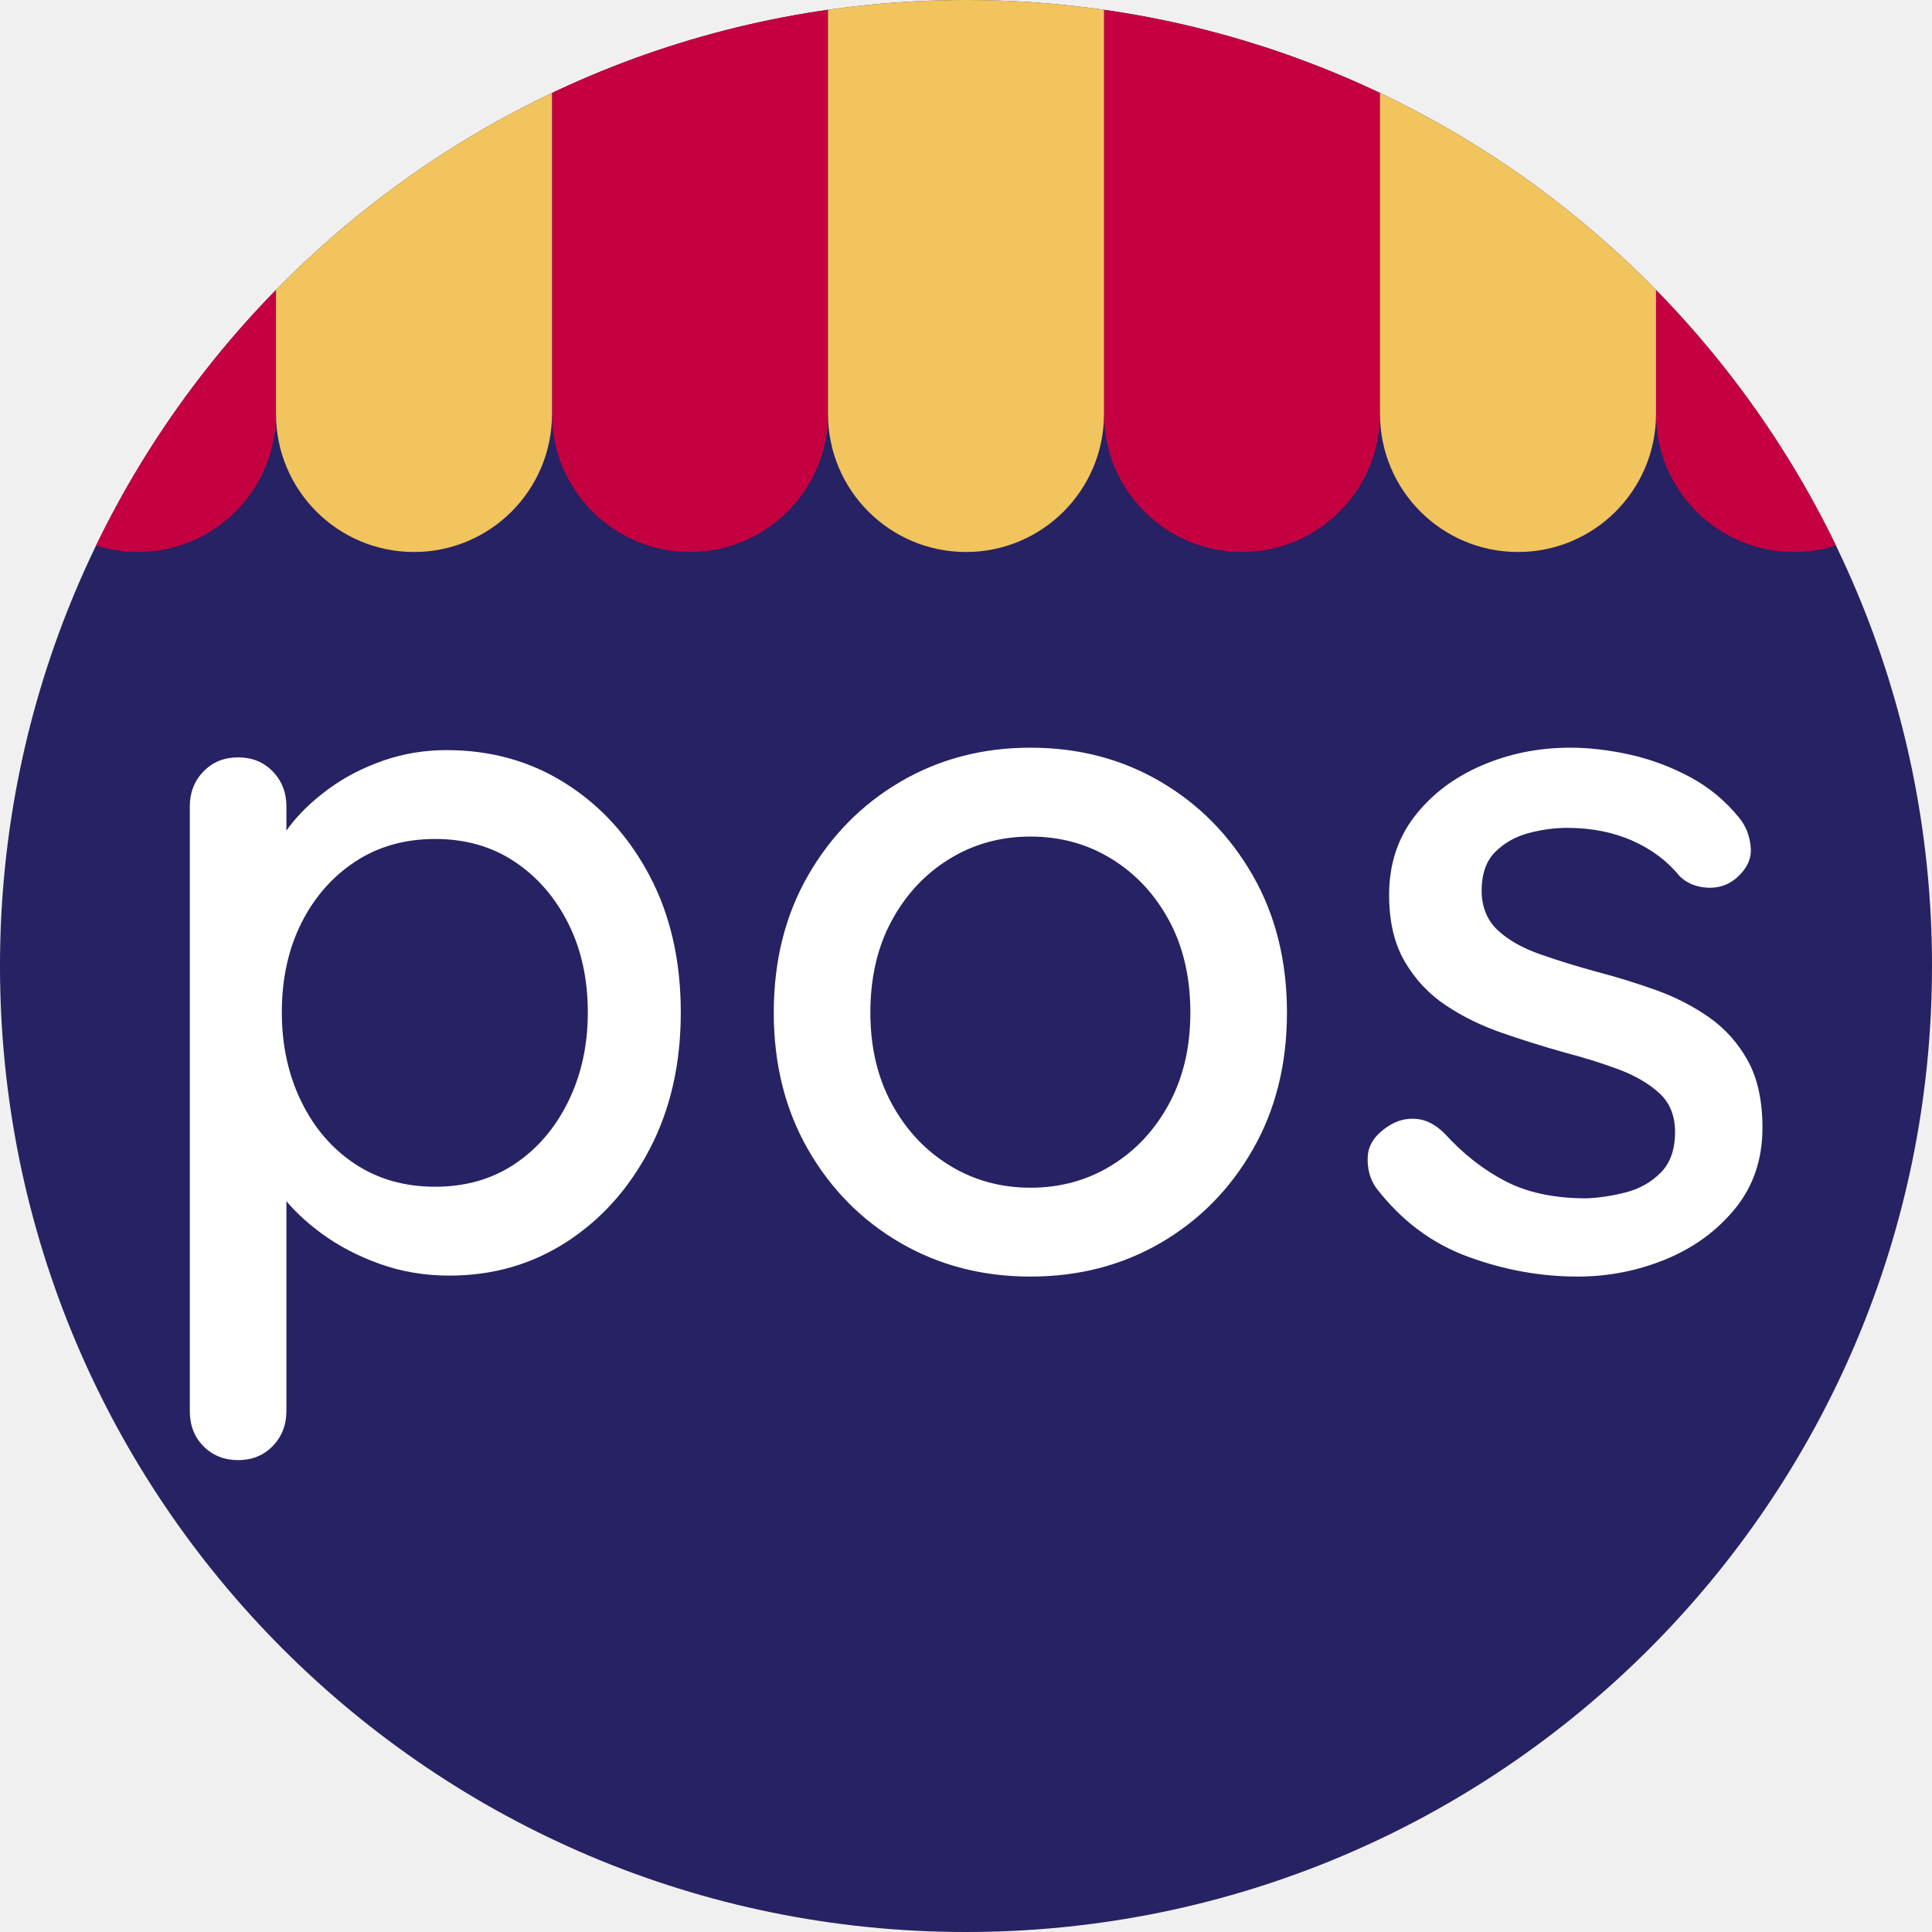
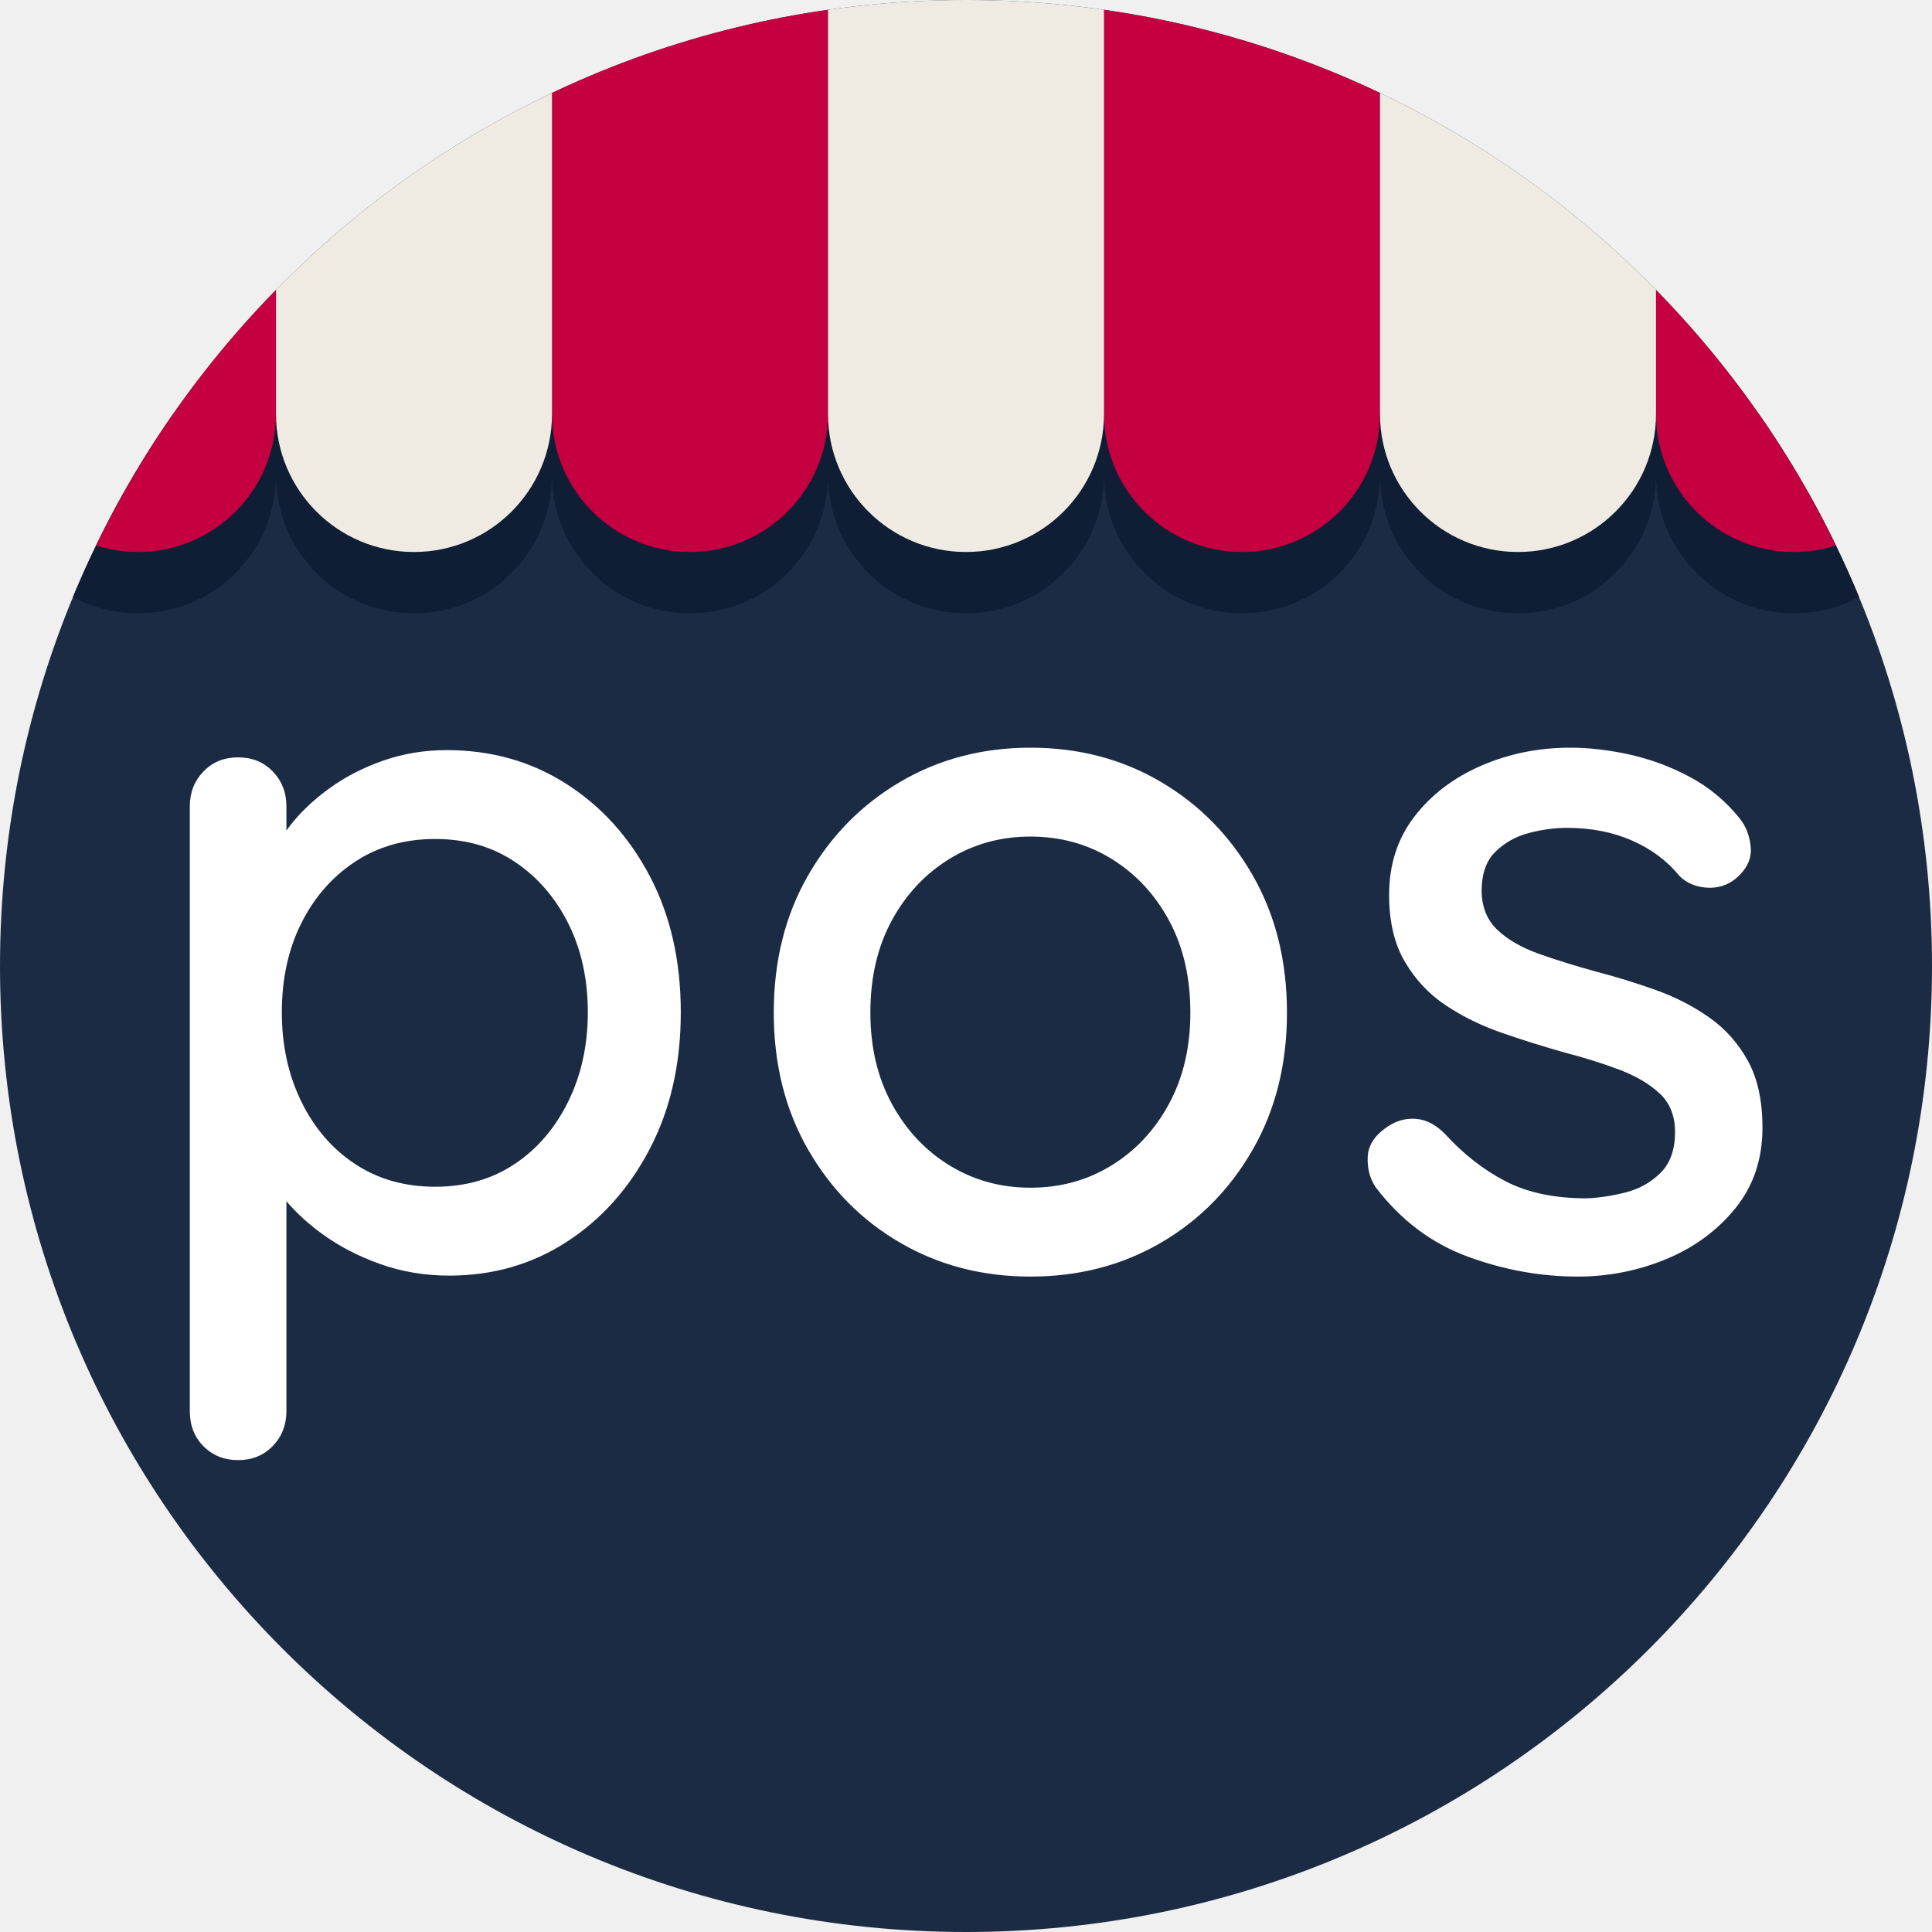
<svg xmlns="http://www.w3.org/2000/svg" viewBox="0 0 1260 1260">
  <defs>
    <clipPath id="circle-clip">
      <circle cx="630" cy="630" r="630" />
    </clipPath>
  </defs>
  <g clip-path="url(#circle-clip)">
-     <rect width="1260" height="1260" fill="#262263" />
+     <rect width="1260" height="1260" fill="#1C2B44" />
+     <path fill="#0F1E35" d="M0,270 H1260 V310 A90,90 0 1 1 1080,310 A90,90 0 1 1 900,310 A90,90 0 1 1 720,310 A90,90 0 1 1 540,310 A90,90 0 1 1 360,310 A90,90 0 1 1 180,310 A90,90 0 1 1 0,310 Z" />
    <path fill="#C40040" d="M0,0 H180 V270 A90,90 0 1 1 0,270 Z M360,0 H540 V270 A90,90 0 1 1 360,270 Z M720,0 H900 V270 A90,90 0 1 1 720,270 Z M1080,0 H1260 V270 A90,90 0 1 1 1080,270 Z" />
-     <path fill="#F1C45E" d="M180,0 H360 V270 A90,90 0 1 1 180,270 Z M540,0 H720 V270 A90,90 0 1 1 540,270 Z M900,0 H1080 V270 A90,90 0 1 1 900,270 Z" />
+     <path fill="#EFEBE2" d="M180,0 H360 V270 A90,90 0 1 1 180,270 Z M540,0 H720 V270 A90,90 0 1 1 540,270 Z M900,0 H1080 V270 A90,90 0 1 1 900,270 Z" />
    <path fill="#FFF" d="M291.22 489.2Q334.85 489.2 369.26 511.17Q403.67 533.14 423.83 571.49Q443.99 609.85 443.99 660.25Q443.99 710.49 423.83 749.15Q403.67 787.82 369.65 809.87Q335.63 831.92 293.11 831.92Q269.01 831.92 247.67 824.28Q226.33 816.64 209.71 804.44Q193.09 792.23 182.86 778.45Q172.62 764.67 170.1 752.86L186.79 744.51V920.28Q186.79 933.82 177.9 943.04Q169 952.25 155.29 952.25Q141.75 952.25 132.77 943.27Q123.79 934.29 123.79 920.28V525.9Q123.79 512.35 132.69 503.14Q141.59 493.93 155.29 493.93Q169 493.93 177.9 503.14Q186.79 512.35 186.79 525.9V569.21L176.71 563.86Q178.92 551.88 188.84 538.89Q198.76 525.9 214.36 514.48Q229.95 503.06 249.72 496.13Q269.48 489.2 291.22 489.2ZM283.81 547.16Q254.05 547.16 231.6 561.97Q209.16 576.77 196.48 602.13Q183.8 627.49 183.8 660.25Q183.8 692.38 196.48 718.36Q209.16 744.35 231.6 759.15Q254.05 773.96 283.81 773.96Q313.42 773.96 335.63 759.15Q357.84 744.35 370.6 718.36Q383.36 692.38 383.36 660.25Q383.36 627.64 370.6 602.21Q357.84 576.77 335.63 561.97Q313.42 547.16 283.81 547.16ZM839.32 660.4Q839.32 710.8 817.03 749.7Q794.75 788.61 756.94 810.58Q719.14 832.55 672.05 832.55Q625.12 832.55 587.24 810.58Q549.36 788.61 527 749.7Q504.63 710.8 504.63 660.4Q504.63 609.85 527 570.94Q549.36 532.04 587.24 509.83Q625.12 487.62 672.05 487.62Q719.14 487.62 756.94 509.83Q794.75 532.04 817.03 570.94Q839.32 609.85 839.32 660.4ZM776.32 660.4Q776.32 626.07 762.46 600.39Q748.6 574.72 724.97 560.15Q701.35 545.59 672.05 545.59Q642.91 545.59 619.21 560.15Q595.51 574.72 581.57 600.39Q567.63 626.07 567.63 660.4Q567.63 694.11 581.57 719.78Q595.51 745.45 619.21 760.02Q642.91 774.59 672.05 774.59Q701.35 774.59 724.97 760.02Q748.6 745.45 762.46 719.78Q776.32 694.11 776.32 660.4ZM897.28 774.43Q891.45 765.93 892 754.35Q892.55 742.77 905.47 734.43Q913.81 728.91 923.66 729.7Q933.5 730.49 942.48 739.62Q960.28 759.15 981.78 770.34Q1003.27 781.52 1034.62 781.52Q1046.9 781.05 1060.21 777.66Q1073.52 774.27 1082.97 764.9Q1092.42 755.53 1092.42 738.21Q1092.42 722.46 1082.34 713.09Q1072.26 703.72 1055.96 697.57Q1039.66 691.43 1020.28 686.39Q1000.12 680.72 979.81 673.71Q959.49 666.7 942.95 655.68Q926.41 644.65 916.18 627.17Q905.94 609.69 905.94 583.7Q905.94 553.93 922.48 532.51Q939.01 511.09 966.03 499.36Q993.04 487.62 1024.07 487.62Q1042.49 487.62 1062.81 492.11Q1083.13 496.6 1102.03 506.68Q1120.93 516.76 1134.47 533.62Q1140.93 541.65 1141.8 552.91Q1142.66 564.17 1131.64 573.31Q1123.61 579.61 1113.05 578.9Q1102.5 578.19 1095.57 571.57Q1083.44 556.61 1064.54 548.26Q1045.64 539.91 1022.02 539.91Q1009.73 539.91 996.97 543.3Q984.22 546.69 975.24 555.51Q966.26 564.33 966.26 581.34Q966.58 597.09 976.74 606.62Q986.89 616.14 1004.06 622.21Q1021.23 628.27 1041.39 633.78Q1060.76 638.83 1079.9 645.68Q1099.03 652.53 1114.71 663.55Q1130.38 674.58 1139.91 691.82Q1149.43 709.07 1149.43 735.53Q1149.43 766.24 1131.72 788.06Q1114 809.87 1086.51 821.21Q1059.03 832.55 1028.79 832.55Q992.72 832.55 957.28 819.56Q921.85 806.56 897.28 774.43Z" />
  </g>
</svg>
